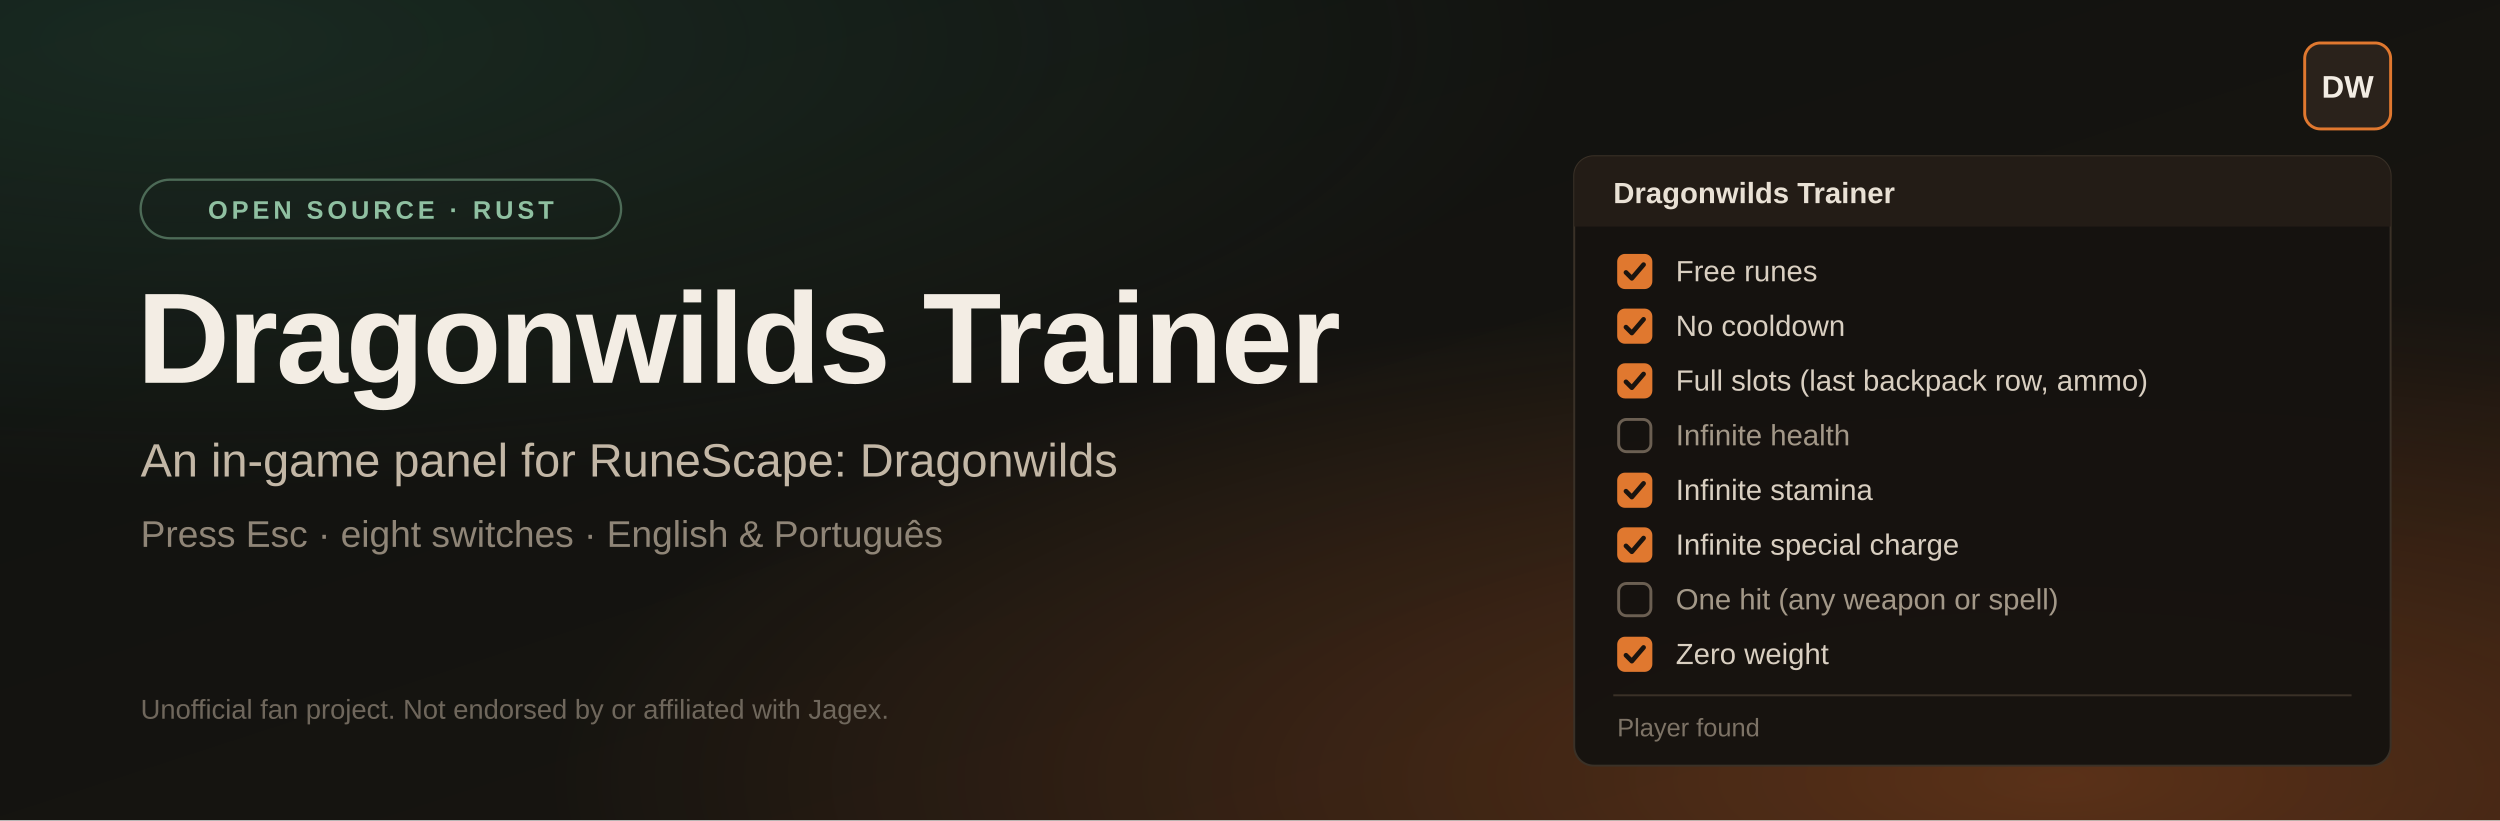
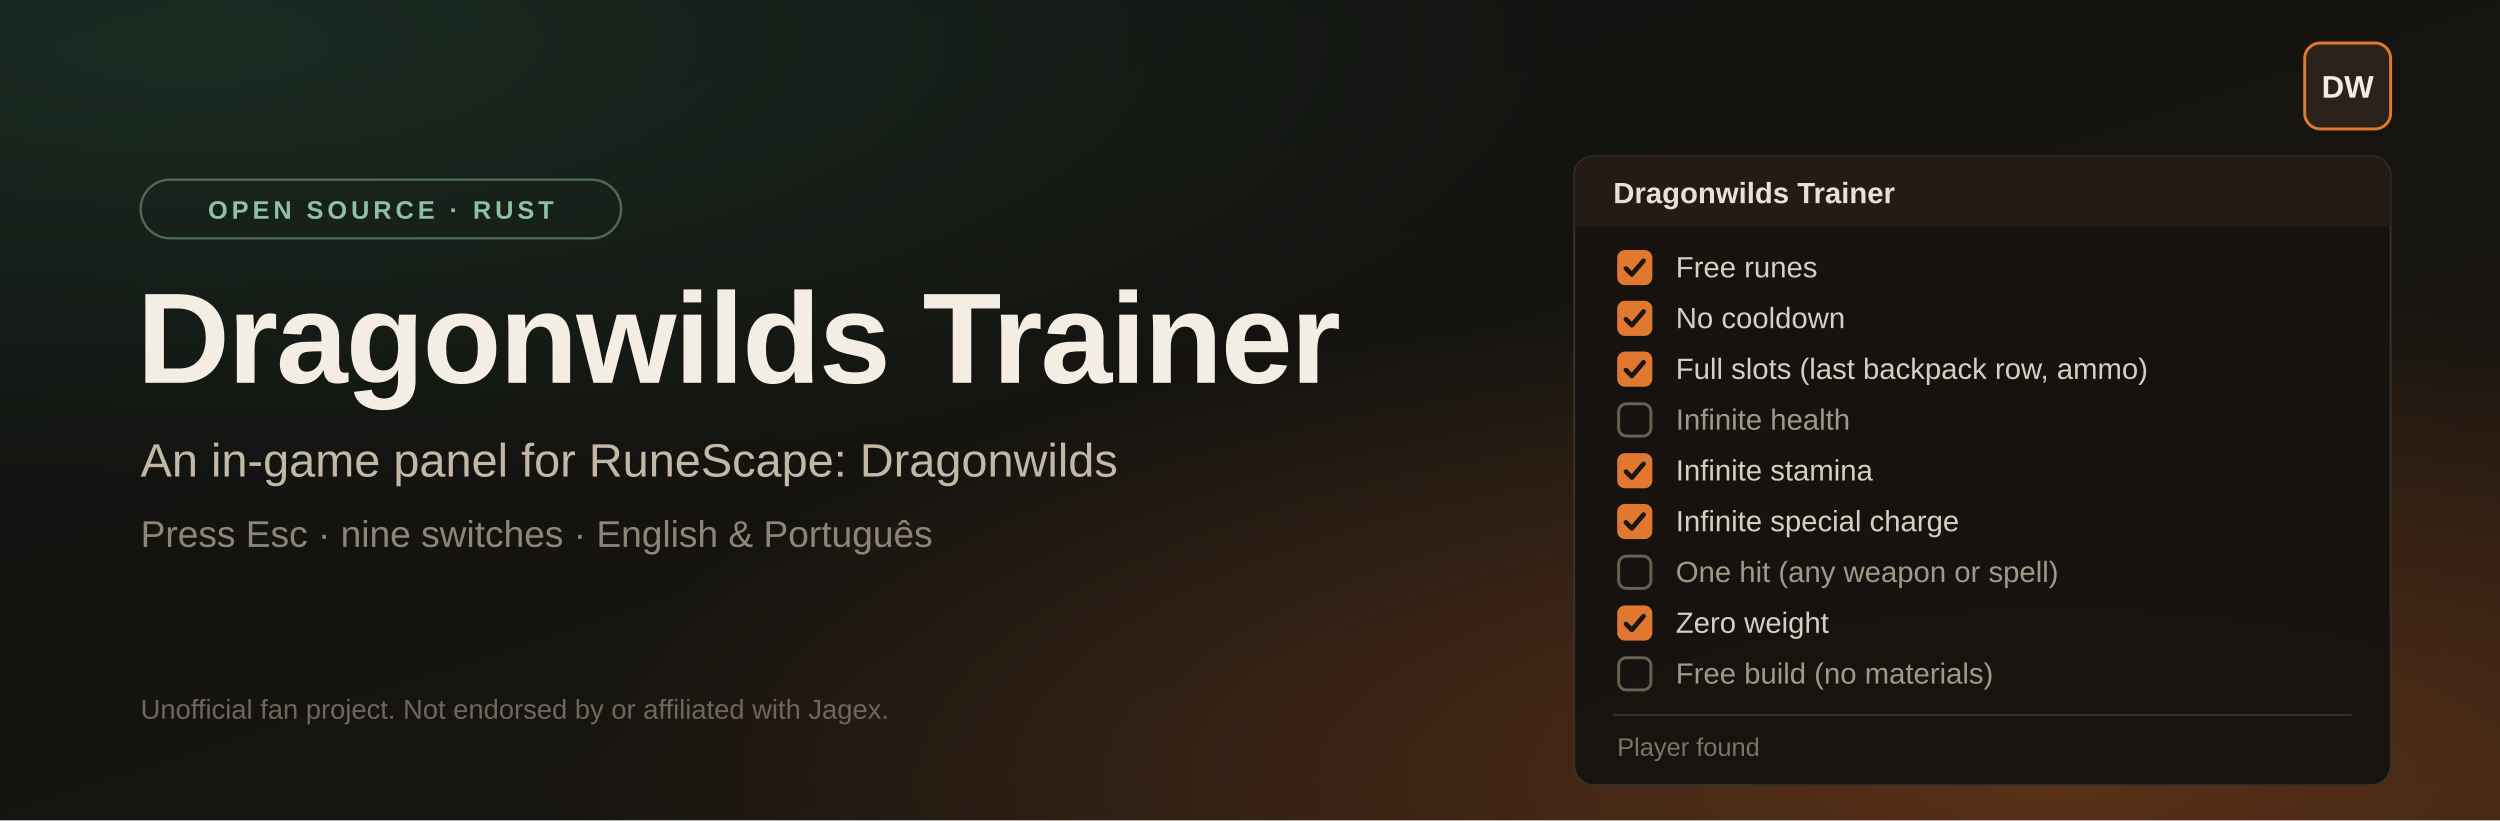
<svg xmlns="http://www.w3.org/2000/svg" width="1280" height="420" viewBox="0 0 1280 420" role="img" aria-labelledby="t d">
  <defs>
    <linearGradient id="bg" x1="0" y1="0" x2="1" y2="1">
      <stop offset="0" stop-color="#0e1311" />
      <stop offset="1" stop-color="#1b140f" />
    </linearGradient>
    <radialGradient id="ember" cx="0.82" cy="0.95" r="0.6">
      <stop offset="0" stop-color="#ff7a2f" stop-opacity="0.28" />
      <stop offset="1" stop-color="#ff7a2f" stop-opacity="0" />
    </radialGradient>
    <radialGradient id="moss" cx="0.08" cy="0.05" r="0.55">
      <stop offset="0" stop-color="#3f7d5a" stop-opacity="0.22" />
      <stop offset="1" stop-color="#3f7d5a" stop-opacity="0" />
    </radialGradient>
    <g id="on">
      <rect width="18" height="18" rx="4" fill="#e0782f" />
      <path d="M4.5 9.5l3 3 6-7" fill="none" stroke="#1b140f" stroke-width="2.4" stroke-linecap="round" stroke-linejoin="round" />
    </g>
    <g id="off">
      <rect x="0.75" y="0.75" width="16.5" height="16.5" rx="4" fill="none" stroke="#6b5f52" stroke-width="1.5" />
    </g>
  </defs>
  <rect width="1280" height="420" fill="url(#bg)" />
  <rect width="1280" height="420" fill="url(#moss)" />
  <rect width="1280" height="420" fill="url(#ember)" />
  <g font-family="'Segoe UI', 'Helvetica Neue', Arial, sans-serif">
    <rect x="72" y="92" width="246" height="30" rx="15" fill="none" stroke="#4d6b57" stroke-width="1.2" />
    <text x="195" y="112" text-anchor="middle" font-size="13" font-weight="600" letter-spacing="2" fill="#8fc0a1">OPEN SOURCE · RUST</text>
    <text x="70" y="196" font-size="66" font-weight="700" fill="#f3ede4" letter-spacing="-1">Dragonwilds Trainer</text>
    <text x="72" y="244" font-size="24" fill="#c3b7a6">An in-game panel for RuneScape: Dragonwilds</text>
-     <text x="72" y="280" font-size="19" fill="#8f8577">Press Esc · eight switches · English &amp; Português</text>
+     <text x="72" y="280" font-size="19" fill="#8f8577">Press Esc · nine switches · English &amp; Português</text>
    <text x="72" y="368" font-size="14" fill="#6f675c">Unofficial fan project. Not endorsed by or affiliated with Jagex.</text>
    <rect x="1180" y="22" width="44" height="44" rx="8" fill="#2a221b" stroke="#e0782f" stroke-width="1.5" />
    <text x="1202" y="50" text-anchor="middle" font-size="16" font-weight="700" fill="#f3ede4">DW</text>
-     <rect x="806" y="80" width="418" height="312" rx="10" fill="#15120f" fill-opacity="0.96" stroke="#3a3127" />
+     <rect x="806" y="80" width="418" height="322" rx="10" fill="#15120f" fill-opacity="0.96" stroke="#3a3127" />
    <path d="M806 90a10 10 0 0 1 10-10h398a10 10 0 0 1 10 10v26H806z" fill="#231c16" />
    <text x="826" y="104" font-size="15" font-weight="600" fill="#e9e1d5">Dragonwilds Trainer</text>
    <g font-size="15" fill="#d9cfc1">
-       <use href="#on" x="828" y="130" />
-       <text x="858" y="144">Free runes</text>
-       <use href="#on" x="828" y="158" />
-       <text x="858" y="172">No cooldown</text>
-       <use href="#on" x="828" y="186" />
-       <text x="858" y="200">Full slots (last backpack row, ammo)</text>
-       <use href="#off" x="828" y="214" />
-       <text x="858" y="228" fill="#a39888">Infinite health</text>
-       <use href="#on" x="828" y="242" />
-       <text x="858" y="256">Infinite stamina</text>
-       <use href="#on" x="828" y="270" />
-       <text x="858" y="284">Infinite special charge</text>
-       <use href="#off" x="828" y="298" />
-       <text x="858" y="312" fill="#a39888">One hit (any weapon or spell)</text>
-       <use href="#on" x="828" y="326" />
-       <text x="858" y="340">Zero weight</text>
+       <use href="#on" x="828" y="128" />
+       <text x="858" y="142">Free runes</text>
+       <use href="#on" x="828" y="154" />
+       <text x="858" y="168">No cooldown</text>
+       <use href="#on" x="828" y="180" />
+       <text x="858" y="194">Full slots (last backpack row, ammo)</text>
+       <use href="#off" x="828" y="206" />
+       <text x="858" y="220" fill="#a39888">Infinite health</text>
+       <use href="#on" x="828" y="232" />
+       <text x="858" y="246">Infinite stamina</text>
+       <use href="#on" x="828" y="258" />
+       <text x="858" y="272">Infinite special charge</text>
+       <use href="#off" x="828" y="284" />
+       <text x="858" y="298" fill="#a39888">One hit (any weapon or spell)</text>
+       <use href="#on" x="828" y="310" />
+       <text x="858" y="324">Zero weight</text>
+       <use href="#off" x="828" y="336" />
+       <text x="858" y="350" fill="#a39888">Free build (no materials)</text>
    </g>
-     <line x1="826" y1="356" x2="1204" y2="356" stroke="#3a3127" />
-     <text x="828" y="377" font-size="13" fill="#7d7366">Player found</text>
+     <line x1="826" y1="366" x2="1204" y2="366" stroke="#3a3127" />
+     <text x="828" y="387" font-size="13" fill="#7d7366">Player found</text>
  </g>
</svg>
